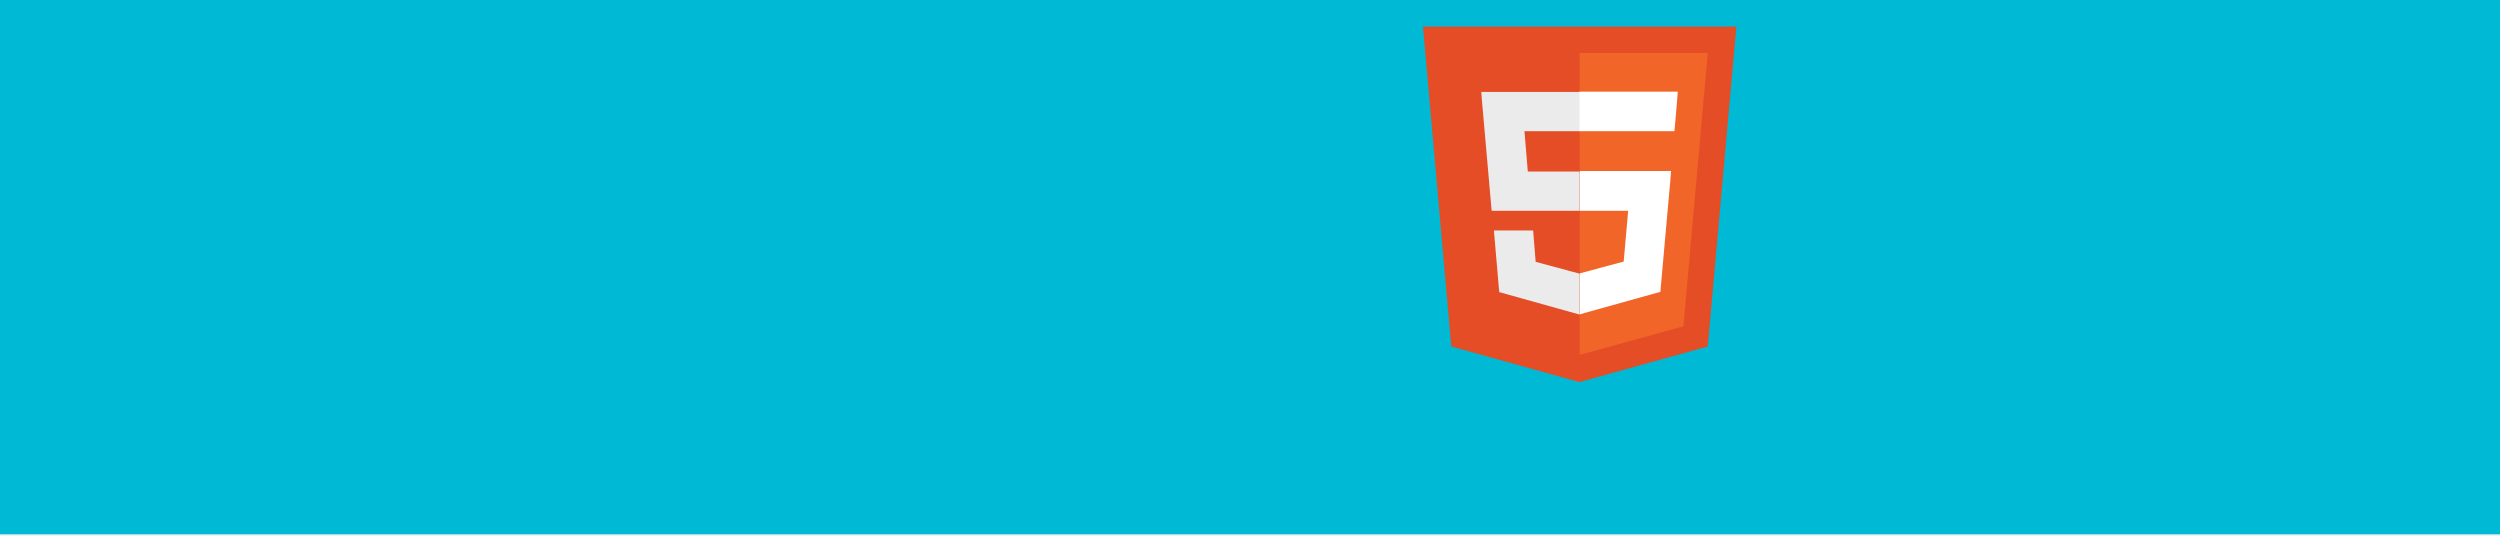
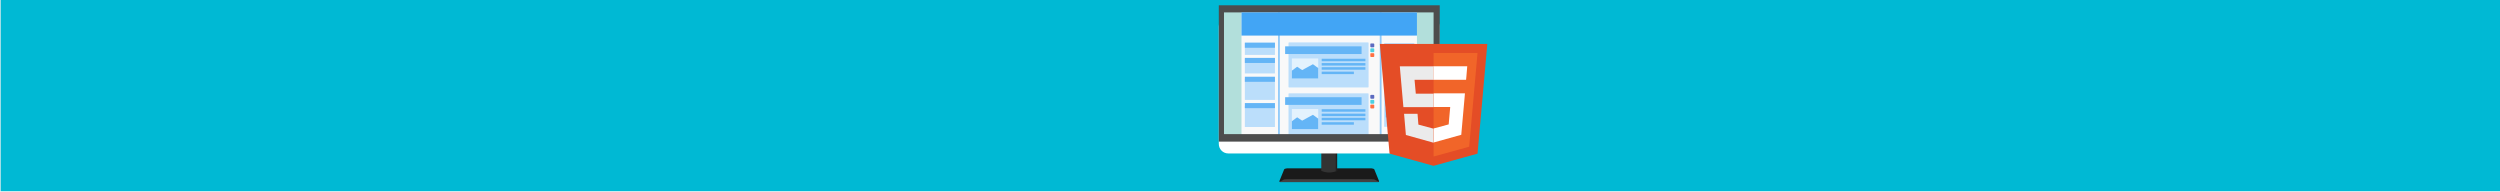
- <svg xmlns="http://www.w3.org/2000/svg" version="1.2" baseProfile="tiny" id="Laag_1" x="0px" y="0px" viewBox="0 0 891.8 191" overflow="visible" xml:space="preserve">
-   <polyline fill="#00B9D4" points="0,0 891.8,0 891.8,190.6 0,190.6 " />
+ <svg xmlns="http://www.w3.org/2000/svg" version="1.2" baseProfile="tiny" id="Laag_1" x="0px" y="0px" viewBox="0 0 2600.3 199" overflow="visible" xml:space="preserve">
+   <rect x="0.7" y="-0.2" fill="#00B9D4" width="2600" height="199" />
+   <path fill="#455A64" d="M371.4-249.7h0.8v0.6h-0.8V-249.7z M371.4-247.3h0.8v0.6l-0.4,0.7h-0.4l0.3-0.7h-0.3V-247.3L371.4-247.3z" />
+   <rect x="1223.1" y="-286.4" fill="#663000" width="24.8" height="24.8" />
+   <text transform="matrix(1 0 0 1 1263.828 -269.3236)" font-family="'HelveticaNeue'" font-size="15.664px">#ccc</text>
+   <rect x="1223.1" y="-249.9" fill="#4A8D9B" width="24.8" height="24.8" />
+   <text transform="matrix(1 0 0 1 1263.828 -232.7738)" font-family="'HelveticaNeue'" font-size="15.664px">#4a8d9b</text>
+   <rect x="1223.1" y="-213.3" fill="#00B9D4" width="24.8" height="24.8" />
+   <text transform="matrix(1 0 0 1 1263.828 -196.225)" font-family="'HelveticaNeue'" font-size="15.664px">#00b9d4</text>
+   <rect x="1223.1" y="-176.8" fill="#F1CA6B" width="24.8" height="24.8" />
+   <text transform="matrix(1 0 0 1 1263.828 -159.6752)" font-family="'HelveticaNeue'" font-size="15.664px">#f1ca6b</text>
+   <rect x="1223.1" y="-140.2" fill="#FFD900" width="24.8" height="24.8" />
+   <text transform="matrix(1 0 0 1 1263.828 -123.1254)" font-family="'HelveticaNeue'" font-size="15.664px">#</text>
+   <text transform="matrix(1 0 0 1 1272.537 -123.1254)" font-family="'HelveticaNeue'" font-size="15.664px">f</text>
+   <text transform="matrix(1 0 0 1 1276.892 -123.1254)" font-family="'HelveticaNeue'" font-size="15.664px">f</text>
+   <text transform="matrix(1 0 0 1 1281.528 -123.1254)" font-family="'HelveticaNeue'" font-size="15.664px">d</text>
+   <text transform="matrix(1 0 0 1 1290.818 -123.1254)" font-family="'HelveticaNeue'" font-size="15.664px">9</text>
+   <text transform="matrix(1 0 0 1 1299.526 -123.1254)" font-family="'HelveticaNeue'" font-size="15.664px">0</text>
+   <text transform="matrix(1 0 0 1 1308.236 -123.1254)" font-family="'HelveticaNeue'" font-size="15.664px">0</text>
+   <path fill-rule="evenodd" fill="#1A1A1A" d="M1331.8,189.4h101.6c0.6,0,1.2-0.5,1-1l-5-12.3c-0.2-0.5-2.3-1-2.9-1h-87.9  c-0.6,0-2.7,0.5-2.9,1l-5,12.3C1330.6,188.9,1331.2,189.4,1331.8,189.4L1331.8,189.4z" />
+   <path fill-rule="evenodd" fill="#333333" d="M1374.3,146h16.4v31.7c-5.2,2.1-10.5,2.5-16.4,0V146z" />
+   <path fill-rule="evenodd" fill="#212121" d="M1389.3,146h1.5v31.5c-0.3,0.4-0.9,0.9-1.5,0.9L1389.3,146z" />
+   <path fill-rule="evenodd" fill="#FFFFFF" d="M1277.5,159.6h210c5.4,0,9.8-4.4,9.8-9.8V27.4c0-5.4-4.4-9.8-9.8-9.8h-210  c-5.4,0-9.8,4.4-9.8,9.8v122.3C1267.7,155.2,1272.1,159.6,1277.5,159.6z" />
+   <rect x="1271.8" y="9.4" fill-rule="evenodd" fill="#B2DFDB" width="221.3" height="131.9" />
+   <rect x="1291.3" y="12.9" fill-rule="evenodd" fill="#F9F9F9" width="182.5" height="128.4" />
+   <rect x="1329.3" y="12.9" fill-rule="evenodd" fill="#90CAF9" width="1.9" height="128.4" />
+   <rect x="1435.1" y="12.9" fill-rule="evenodd" fill="#90CAF9" width="1.9" height="128.4" />
+   <path fill-rule="evenodd" fill="#BBDEFB" d="M1340.8,97.1h82.1c0.4,0,0.6,0.3,0.6,0.6v45.7c0,0.4-0.3,0.6-0.6,0.6h-82.1  c-0.4,0-0.6-0.3-0.6-0.6V97.7C1340.2,97.3,1340.5,97.1,1340.8,97.1z" />
+   <path fill-rule="evenodd" fill="#4D4D4D" d="M1267.7,5.5v141.8h229.8V5.5H1267.7z M1273.1,12.9h218v126.6h-218L1273.1,12.9  L1273.1,12.9z" />
+   <path fill-rule="evenodd" fill="#424242" d="M1331.8,189.4h101.6c0.6,0,1.2-0.1,1-0.2l-5-2.6c-0.2-0.1-2.3-0.2-2.9-0.2h-87.9  c-0.6,0-2.7,0.1-2.9,0.2l-5,2.6C1330.6,189.3,1331.2,189.4,1331.8,189.4L1331.8,189.4z" />
+   <rect x="1291.3" y="12.9" fill-rule="evenodd" fill="#42A5F5" width="182.5" height="24.1" />
+   <rect x="1294.8" y="44.4" fill-rule="evenodd" fill="#BBDEFB" width="31.3" height="12.7" />
+   <rect x="1294.8" y="44.4" fill-rule="evenodd" fill="#64B5F6" width="31.3" height="5.3" />
+   <rect x="1294.8" y="61" fill-rule="evenodd" fill="#BBDEFB" width="31.3" height="15.4" />
+   <rect x="1294.8" y="60.2" fill-rule="evenodd" fill="#64B5F6" width="31.3" height="5.3" />
+   <rect x="1294.8" y="81.9" fill-rule="evenodd" fill="#BBDEFB" width="31.3" height="22" />
+   <rect x="1294.8" y="79.8" fill-rule="evenodd" fill="#64B5F6" width="31.3" height="5.3" />
+   <rect x="1294.8" y="110.1" fill-rule="evenodd" fill="#BBDEFB" width="31.3" height="22" />
+   <rect x="1294.8" y="107.2" fill-rule="evenodd" fill="#64B5F6" width="31.3" height="5.3" />
+   <rect x="1439.7" y="44.8" fill-rule="evenodd" fill="#BBDEFB" width="31.4" height="24" />
+   <path fill-rule="evenodd" fill="#BBDEFB" d="M1340.8,44.1h82.1c0.4,0,0.6,0.3,0.6,0.6v45.7c0,0.4-0.3,0.6-0.6,0.6h-82.1  c-0.4,0-0.6-0.3-0.6-0.6V44.8C1340.2,44.4,1340.5,44.1,1340.8,44.1z" />
+   <rect x="1336.7" y="48.2" fill-rule="evenodd" fill="#64B5F6" width="79.5" height="8" />
+   <rect x="1336.7" y="101.1" fill-rule="evenodd" fill="#64B5F6" width="79.5" height="8" />
+   <path fill-rule="evenodd" fill="#5C6BC0" d="M1426.1,45.2h2.5c0.5,0,0.8,0.4,0.8,0.8v2.4c0,0.5-0.4,0.8-0.8,0.8h-2.5  c-0.5,0-0.8-0.4-0.8-0.8V46C1425.2,45.5,1425.6,45.2,1426.1,45.2z" />
+   <path fill-rule="evenodd" fill="#4DD0E1" d="M1426.1,50.3h2.5c0.5,0,0.8,0.4,0.8,0.8v2.4c0,0.5-0.4,0.8-0.8,0.8h-2.5  c-0.5,0-0.8-0.4-0.8-0.8v-2.4C1425.2,50.7,1425.6,50.3,1426.1,50.3z" />
+   <path fill-rule="evenodd" fill="#FF7043" d="M1426.1,55.3h2.5c0.5,0,0.8,0.4,0.8,0.8v2.4c0,0.5-0.4,0.8-0.8,0.8h-2.5  c-0.5,0-0.8-0.4-0.8-0.8v-2.4C1425.2,55.7,1425.6,55.3,1426.1,55.3z" />
+   <path fill-rule="evenodd" fill="#5C6BC0" d="M1426.1,98.7h2.5c0.5,0,0.8,0.4,0.8,0.8v2.4c0,0.5-0.4,0.8-0.8,0.8h-2.5  c-0.5,0-0.8-0.4-0.8-0.8v-2.4C1425.2,99.1,1425.6,98.7,1426.1,98.7z" />
+   <path fill-rule="evenodd" fill="#4DD0E1" d="M1426.1,103.9h2.5c0.5,0,0.8,0.4,0.8,0.8v2.4c0,0.5-0.4,0.8-0.8,0.8h-2.5  c-0.5,0-0.8-0.4-0.8-0.8v-2.4C1425.2,104.2,1425.6,103.9,1426.1,103.9z" />
+   <path fill-rule="evenodd" fill="#FF7043" d="M1426.1,108.8h2.5c0.5,0,0.8,0.4,0.8,0.8v2.4c0,0.5-0.4,0.8-0.8,0.8h-2.5  c-0.5,0-0.8-0.4-0.8-0.8v-2.4C1425.2,109.2,1425.6,108.8,1426.1,108.8z" />
+   <path fill-rule="evenodd" fill="#64B5F6" d="M1464.8,51.7l-12.9,7l-6-4l-6.3,4.7v9.4h31.4V56.3L1464.8,51.7L1464.8,51.7z" />
+   <rect x="1343.7" y="60.8" fill-rule="evenodd" fill="#E3F2FD" width="27.4" height="20.9" />
+   <path fill-rule="evenodd" fill="#64B5F6" d="M1365.6,66.8l-11.2,6.1l-5.2-3.5l-5.5,4.1v8.2h27.4V70.8L1365.6,66.8L1365.6,66.8z" />
+   <rect x="1374.7" y="61.1" fill-rule="evenodd" fill="#64B5F6" width="45.5" height="2.6" />
+   <rect x="1374.7" y="65.6" fill-rule="evenodd" fill="#64B5F6" width="45.5" height="2.6" />
+   <rect x="1374.7" y="69.9" fill-rule="evenodd" fill="#64B5F6" width="45.5" height="2.6" />
+   <rect x="1374.7" y="74.5" fill-rule="evenodd" fill="#64B5F6" width="33.5" height="2.6" />
+   <rect x="1343.7" y="113.4" fill-rule="evenodd" fill="#E3F2FD" width="27.4" height="20.9" />
+   <path fill-rule="evenodd" fill="#64B5F6" d="M1365.6,119.4l-11.2,6.1l-5.2-3.5l-5.5,4.1v8.2h27.4v-10.9L1365.6,119.4L1365.6,119.4z" />
+   <rect x="1374.7" y="113.6" fill-rule="evenodd" fill="#64B5F6" width="45.5" height="2.6" />
+   <rect x="1374.7" y="118.2" fill-rule="evenodd" fill="#64B5F6" width="45.5" height="2.6" />
+   <rect x="1374.7" y="122.5" fill-rule="evenodd" fill="#64B5F6" width="45.5" height="2.6" />
+   <rect x="1374.7" y="127.1" fill-rule="evenodd" fill="#64B5F6" width="33.5" height="2.6" />
+   <rect x="1439.7" y="72.5" fill-rule="evenodd" fill="#BBDEFB" width="31.4" height="59.4" />
+   <rect x="1439.7" y="72.5" fill-rule="evenodd" fill="#64B5F6" width="31.4" height="4.3" />
+   <rect x="1439.7" y="72.5" fill-rule="evenodd" fill="#1E88E5" width="16.5" height="4.3" />
+   <rect x="1441.3" y="78.7" fill-rule="evenodd" fill="#64B5F6" width="28.6" height="9.1" />
+   <rect x="1442.5" y="80.2" fill-rule="evenodd" fill="#42A5F5" width="10.3" height="6.4" />
+   <path fill-rule="evenodd" fill="#BBDEFB" d="M1450.8,82l-4.2,1.9l-2-1.1l-2.1,1.3v2.5h10.3v-3.3L1450.8,82L1450.8,82z" />
+   <rect x="1454.6" y="80.1" fill-rule="evenodd" fill="#42A5F5" width="13.9" height="1.8" />
+   <rect x="1454.6" y="82.8" fill-rule="evenodd" fill="#42A5F5" width="11.5" height="1.8" />
+   <rect x="1441.3" y="90.1" fill-rule="evenodd" fill="#64B5F6" width="28.6" height="9.1" />
+   <rect x="1442.5" y="91.7" fill-rule="evenodd" fill="#42A5F5" width="10.3" height="6.4" />
+   <path fill-rule="evenodd" fill="#BBDEFB" d="M1450.8,93.5l-4.2,1.9l-2-1.1l-2.1,1.3v2.5h10.3v-3.3L1450.8,93.5L1450.8,93.5z" />
+   <rect x="1454.6" y="91.6" fill-rule="evenodd" fill="#42A5F5" width="13.9" height="1.8" />
+   <rect x="1454.6" y="94.2" fill-rule="evenodd" fill="#42A5F5" width="11.5" height="1.8" />
+   <rect x="1441.3" y="101.2" fill-rule="evenodd" fill="#64B5F6" width="28.6" height="9.1" />
+   <rect x="1442.5" y="102.8" fill-rule="evenodd" fill="#42A5F5" width="10.3" height="6.4" />
+   <path fill-rule="evenodd" fill="#BBDEFB" d="M1450.8,104.6l-4.2,1.9l-2-1.1l-2.1,1.3v2.5h10.3v-3.3L1450.8,104.6L1450.8,104.6z" />
+   <rect x="1454.6" y="102.7" fill-rule="evenodd" fill="#42A5F5" width="13.9" height="1.8" />
+   <rect x="1454.6" y="105.3" fill-rule="evenodd" fill="#42A5F5" width="11.5" height="1.8" />
+   <rect x="1441.3" y="113" fill-rule="evenodd" fill="#64B5F6" width="28.6" height="9.1" />
+   <rect x="1442.5" y="114.5" fill-rule="evenodd" fill="#42A5F5" width="10.3" height="6.4" />
+   <path fill-rule="evenodd" fill="#BBDEFB" d="M1450.8,116.3l-4.2,1.9l-2-1.1l-2.1,1.3v2.5h10.3v-3.3L1450.8,116.3L1450.8,116.3z" />
+   <rect x="1454.6" y="114.4" fill-rule="evenodd" fill="#42A5F5" width="13.9" height="1.8" />
+   <rect x="1454.6" y="117" fill-rule="evenodd" fill="#42A5F5" width="11.5" height="1.8" />
  <g>
-     <path fill="#E44D26" d="M619.4,9.5l-10.2,114.1l-45.8,12.7l-45.7-12.7L507.6,9.5H619.4L619.4,9.5z" />
-     <path fill="#F16529" d="M563.5,126.6l37-10.2l8.7-97.5h-45.7V126.6L563.5,126.6z" />
-     <path fill="#EBEBEB" d="M543.8,46.8h19.8v-14h-35.2l0.3,3.8l3.4,38.6h31.4v-14H545L543.8,46.8L543.8,46.8z" />
-     <path fill="#EBEBEB" d="M546.9,82.2h-14l1.9,22l28.6,8h0.1V97.6h-0.1l-15.6-4.2L546.9,82.2L546.9,82.2z" />
-     <path fill="#FFFFFF" d="M563.5,75.2h17.3l-1.6,18.1l-15.6,4.2v14.6l28.7-8l0.2-2.4l3.3-36.9l0.3-3.8h-32.5V75.2L563.5,75.2z" />
-     <path fill="#FFFFFF" d="M563.5,46.8L563.5,46.8h33.8l0.3-3.2l0.6-7.1l0.3-3.8h-35.1V46.8L563.5,46.8z" />
+     <path fill="#E44D26" d="M1547,45.7l-10.2,114.1l-45.8,12.7l-45.7-12.7l-10.1-114.1H1547L1547,45.7z" />
+     <path fill="#F16529" d="M1491.1,162.8l37-10.2l8.7-97.5h-45.7V162.8L1491.1,162.8z" />
+     <path fill="#EBEBEB" d="M1471.3,83h19.8V69H1456l0.3,3.8l3.4,38.6h31.4v-14h-18.5L1471.3,83L1471.3,83z" />
+     <path fill="#EBEBEB" d="M1474.4,118.4h-14l1.9,22l28.6,8h0.1v-14.6h-0.1l-15.6-4.2L1474.4,118.4L1474.4,118.4z" />
+     <path fill="#FFFFFF" d="M1491.1,111.3h17.3l-1.6,18.1l-15.6,4.2v14.6l28.7-8l0.2-2.4l3.3-36.9l0.3-3.8h-32.5V111.3L1491.1,111.3z" />
+     <path fill="#FFFFFF" d="M1491.1,83L1491.1,83h33.8l0.3-3.2l0.6-7.1l0.3-3.8h-35.1V83L1491.1,83z" />
  </g>
-   <line fill="#00B9D4" x1="0" y1="190.6" x2="0" y2="0" />
</svg>
